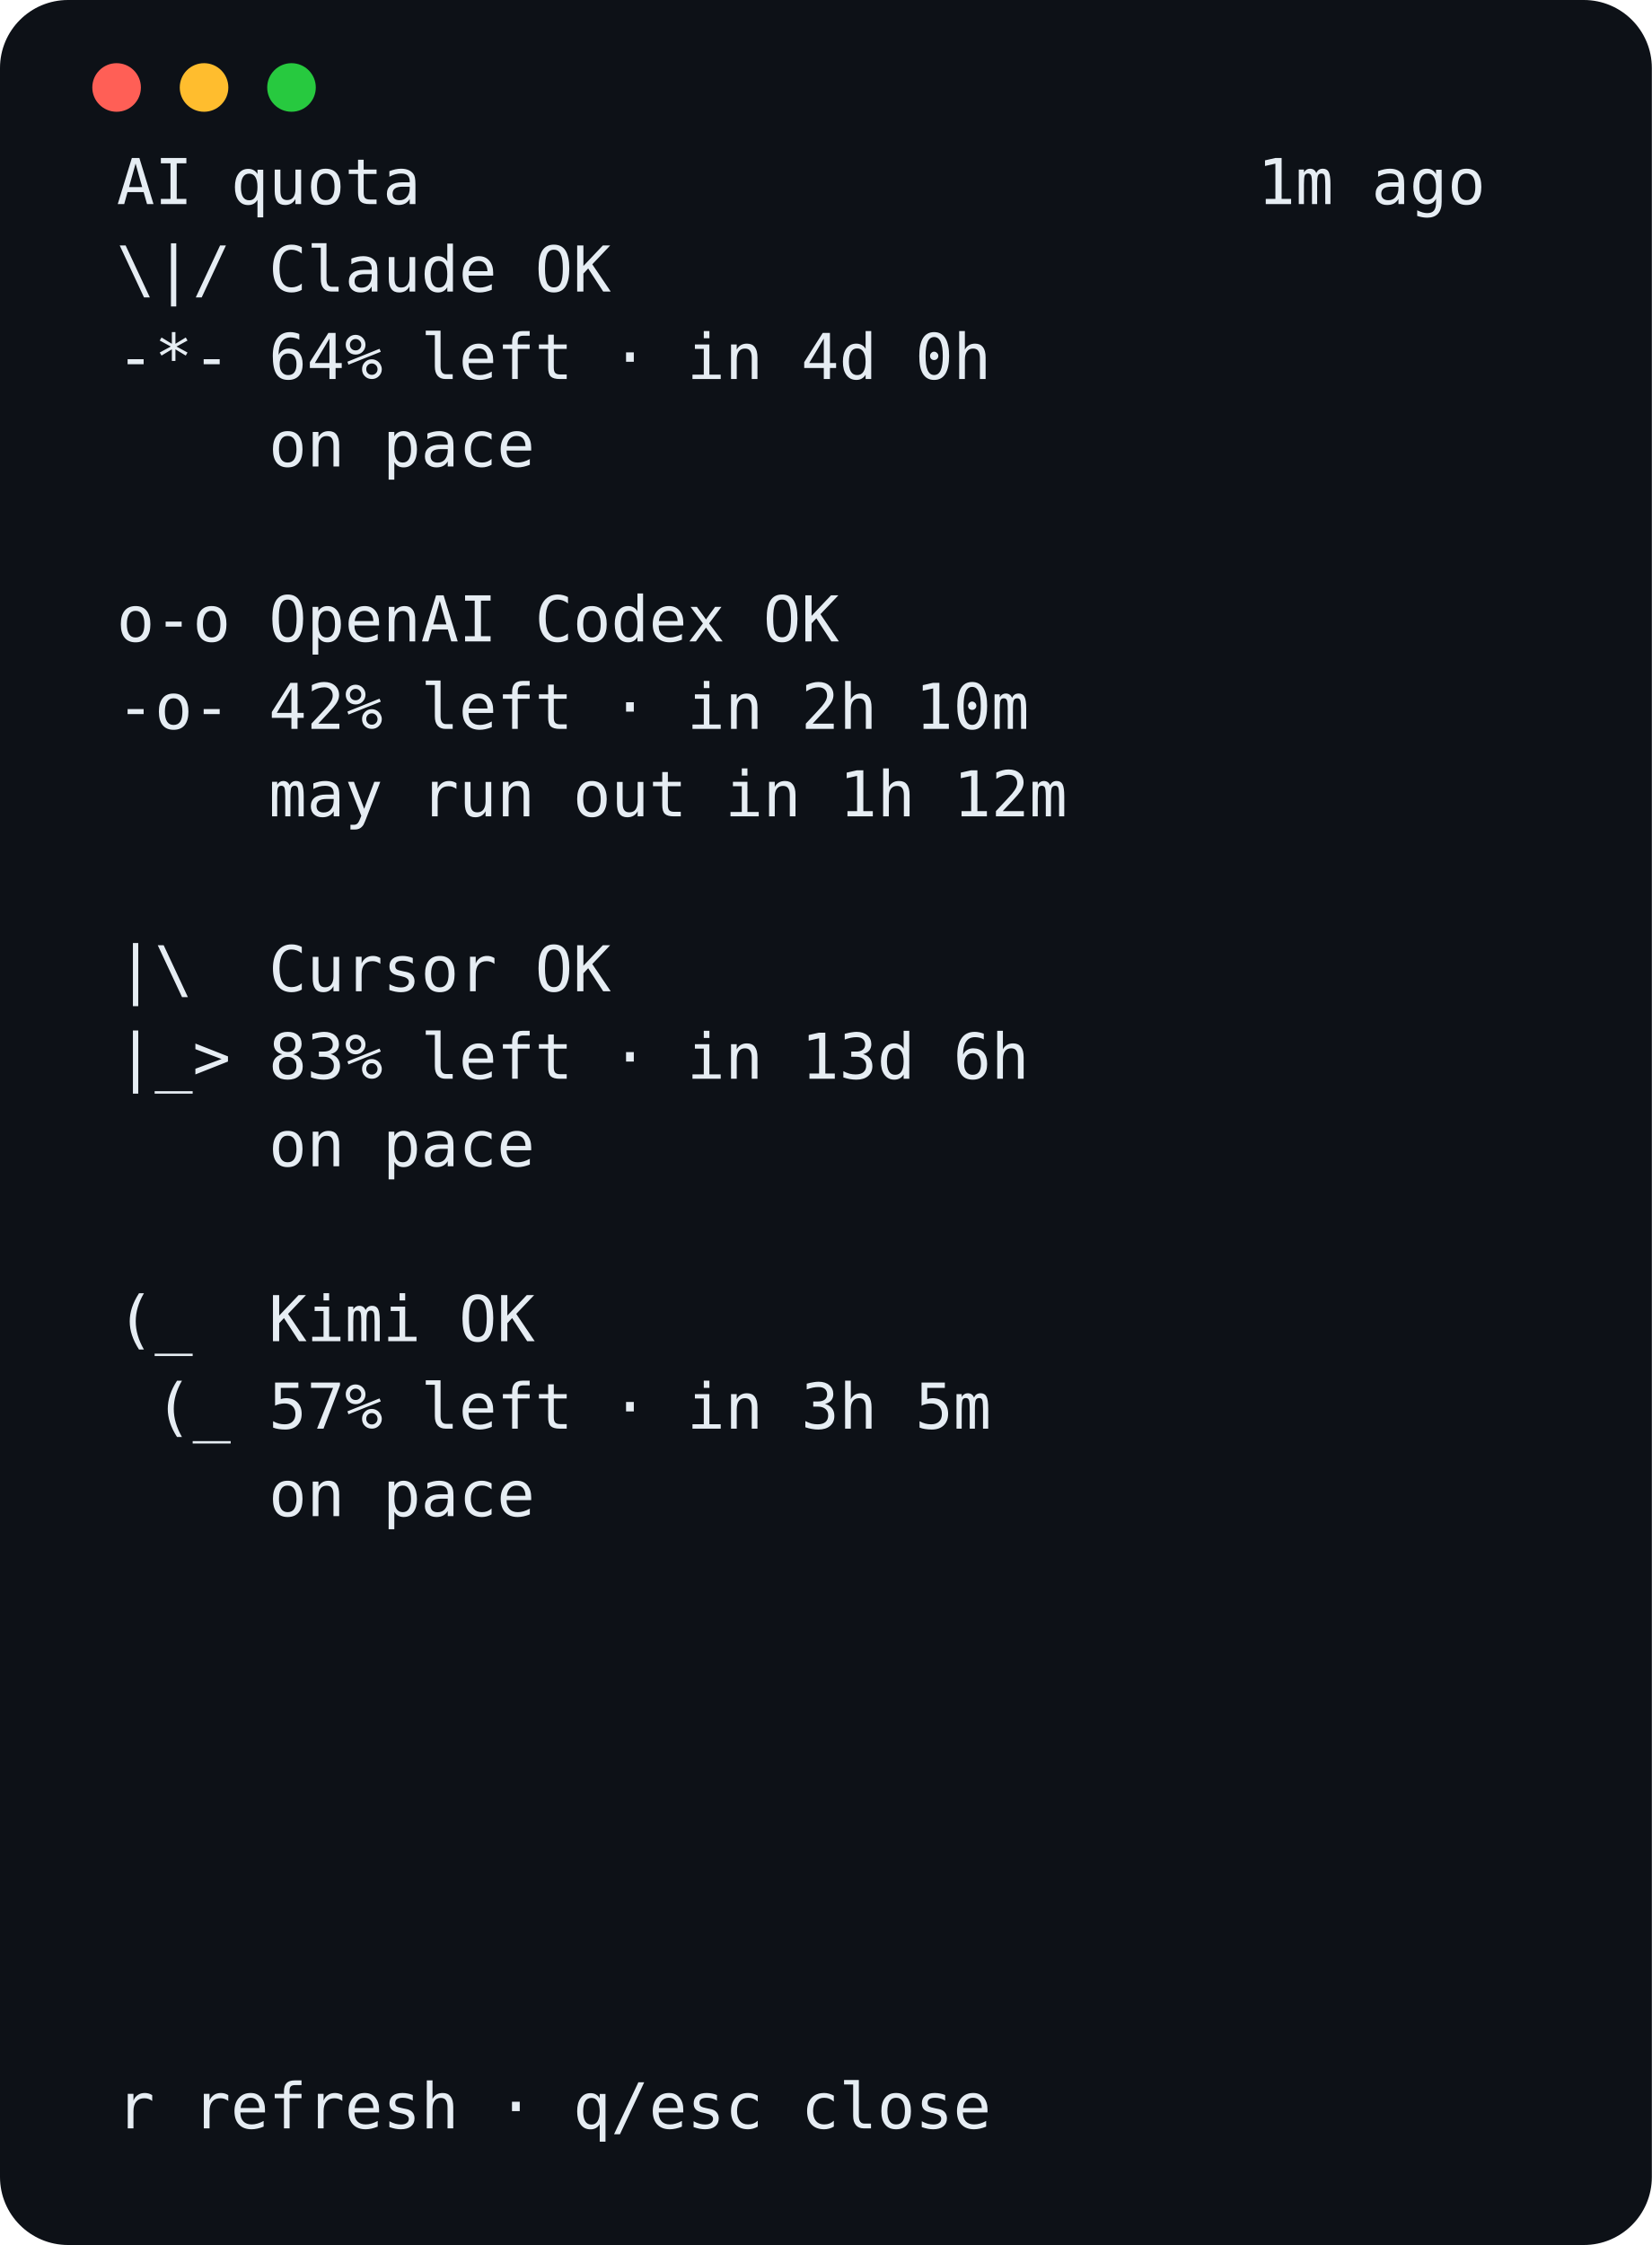
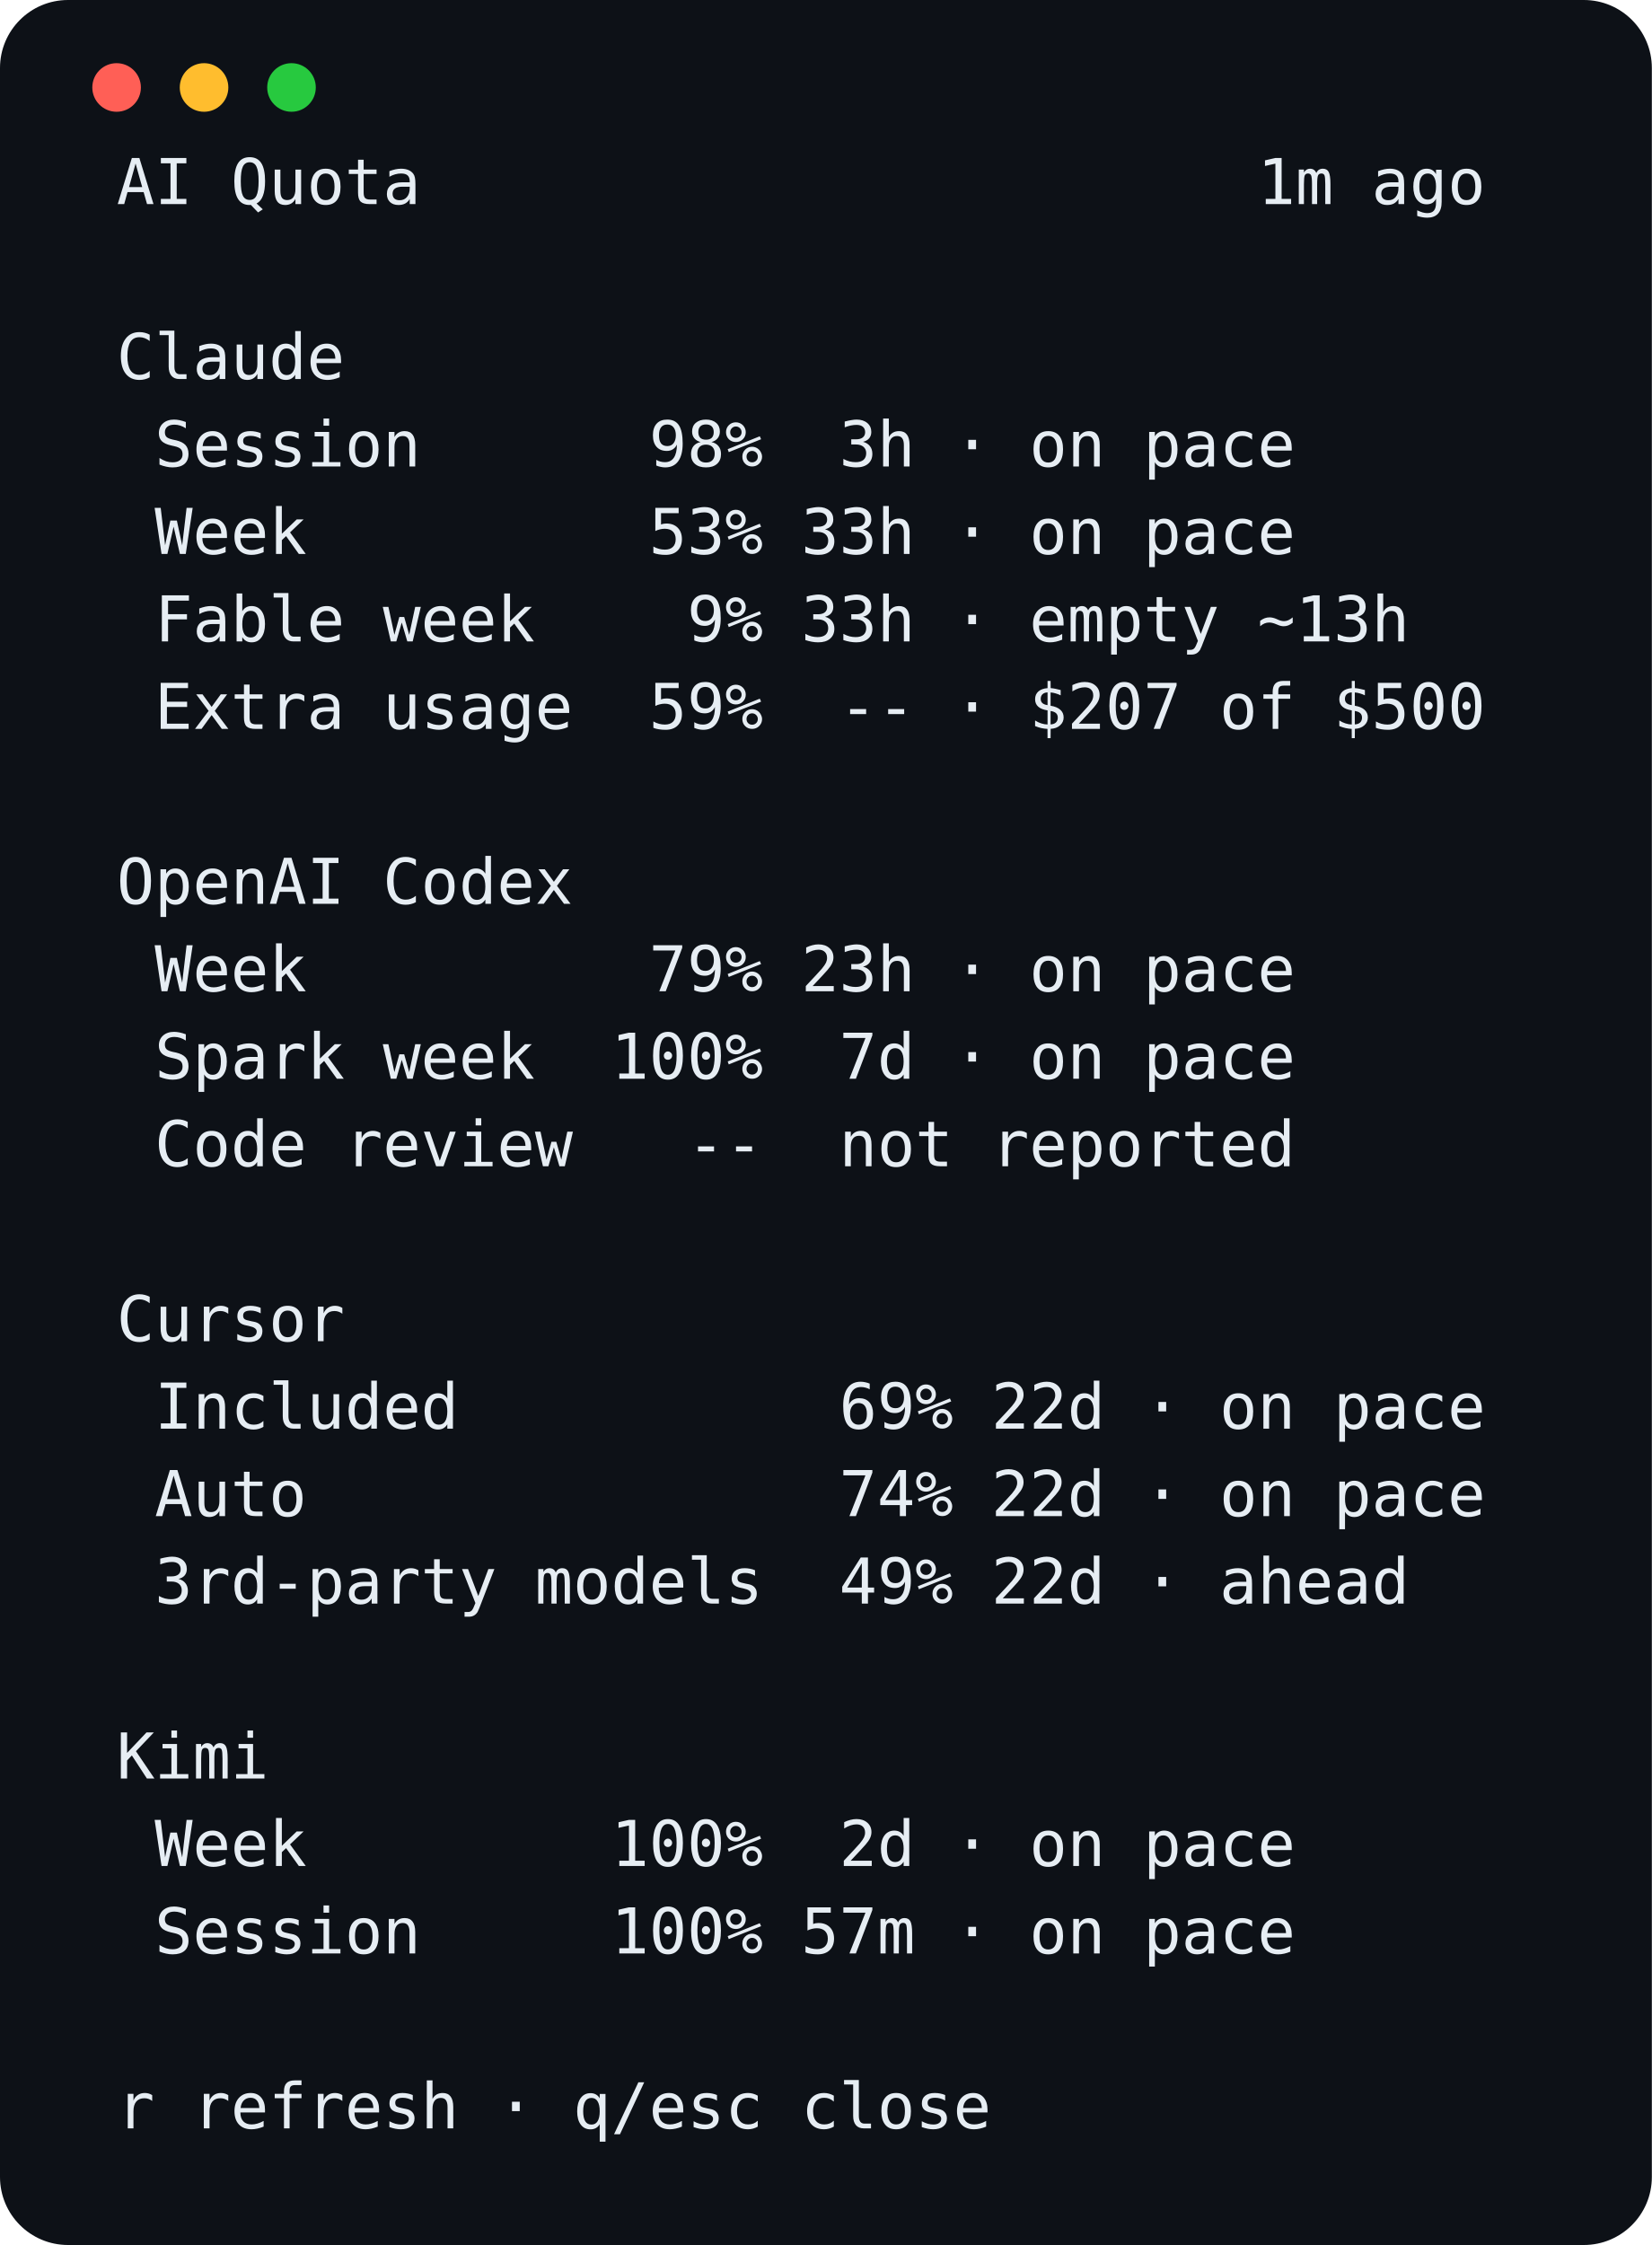
<svg xmlns="http://www.w3.org/2000/svg" width="340" height="462" viewBox="0 0 340 462">
  <rect width="340" height="100%" rx="14" fill="#0d1117" />
  <circle cx="24" cy="18" r="5" fill="#ff5f56" />
  <circle cx="42" cy="18" r="5" fill="#ffbd2e" />
  <circle cx="60" cy="18" r="5" fill="#27c93f" />
  <g fill="#e6edf3" font-family="ui-monospace, SFMono-Regular, Menlo, Consolas, monospace" font-size="13">
-     <text x="24" y="42" xml:space="preserve">AI quota                      1m ago</text>
-     <text x="24" y="60" xml:space="preserve">\|/ Claude OK                       </text>
-     <text x="24" y="78" xml:space="preserve">-*- 64% left · in 4d 0h             </text>
-     <text x="24" y="96" xml:space="preserve">    on pace                         </text>
-     <text x="24" y="114" xml:space="preserve" />
-     <text x="24" y="132" xml:space="preserve">o-o OpenAI Codex OK                 </text>
-     <text x="24" y="150" xml:space="preserve">-o- 42% left · in 2h 10m            </text>
-     <text x="24" y="168" xml:space="preserve">    may run out in 1h 12m           </text>
-     <text x="24" y="186" xml:space="preserve" />
-     <text x="24" y="204" xml:space="preserve">|\  Cursor OK                       </text>
-     <text x="24" y="222" xml:space="preserve">|_&gt; 83% left · in 13d 6h            </text>
-     <text x="24" y="240" xml:space="preserve">    on pace                         </text>
-     <text x="24" y="258" xml:space="preserve" />
-     <text x="24" y="276" xml:space="preserve">(_  Kimi OK                         </text>
-     <text x="24" y="294" xml:space="preserve"> (_ 57% left · in 3h 5m             </text>
-     <text x="24" y="312" xml:space="preserve">    on pace                         </text>
-     <text x="24" y="330" xml:space="preserve" />
-     <text x="24" y="348" xml:space="preserve" />
-     <text x="24" y="366" xml:space="preserve" />
-     <text x="24" y="384" xml:space="preserve" />
-     <text x="24" y="402" xml:space="preserve" />
-     <text x="24" y="420" xml:space="preserve" />
+     <text x="24" y="42" xml:space="preserve">AI Quota                      1m ago</text>
+     <text x="24" y="60" xml:space="preserve">                                    </text>
+     <text x="24" y="78" xml:space="preserve">Claude                              </text>
+     <text x="24" y="96" xml:space="preserve"> Session      98%  3h · on pace     </text>
+     <text x="24" y="114" xml:space="preserve"> Week         53% 33h · on pace     </text>
+     <text x="24" y="132" xml:space="preserve"> Fable week    9% 33h · empty ~13h  </text>
+     <text x="24" y="150" xml:space="preserve"> Extra usage  59%  -- · $207 of $500</text>
+     <text x="24" y="168" xml:space="preserve">                                    </text>
+     <text x="24" y="186" xml:space="preserve">OpenAI Codex                        </text>
+     <text x="24" y="204" xml:space="preserve"> Week         79% 23h · on pace     </text>
+     <text x="24" y="222" xml:space="preserve"> Spark week  100%  7d · on pace     </text>
+     <text x="24" y="240" xml:space="preserve"> Code review   --  not reported     </text>
+     <text x="24" y="258" xml:space="preserve">                                    </text>
+     <text x="24" y="276" xml:space="preserve">Cursor                              </text>
+     <text x="24" y="294" xml:space="preserve"> Included          69% 22d · on pace</text>
+     <text x="24" y="312" xml:space="preserve"> Auto              74% 22d · on pace</text>
+     <text x="24" y="330" xml:space="preserve"> 3rd-party models  49% 22d · ahead  </text>
+     <text x="24" y="348" xml:space="preserve">                                    </text>
+     <text x="24" y="366" xml:space="preserve">Kimi                                </text>
+     <text x="24" y="384" xml:space="preserve"> Week        100%  2d · on pace     </text>
+     <text x="24" y="402" xml:space="preserve"> Session     100% 57m · on pace     </text>
+     <text x="24" y="420" xml:space="preserve">                                    </text>
    <text x="24" y="438" xml:space="preserve">r refresh · q/esc close</text>
  </g>
</svg>
